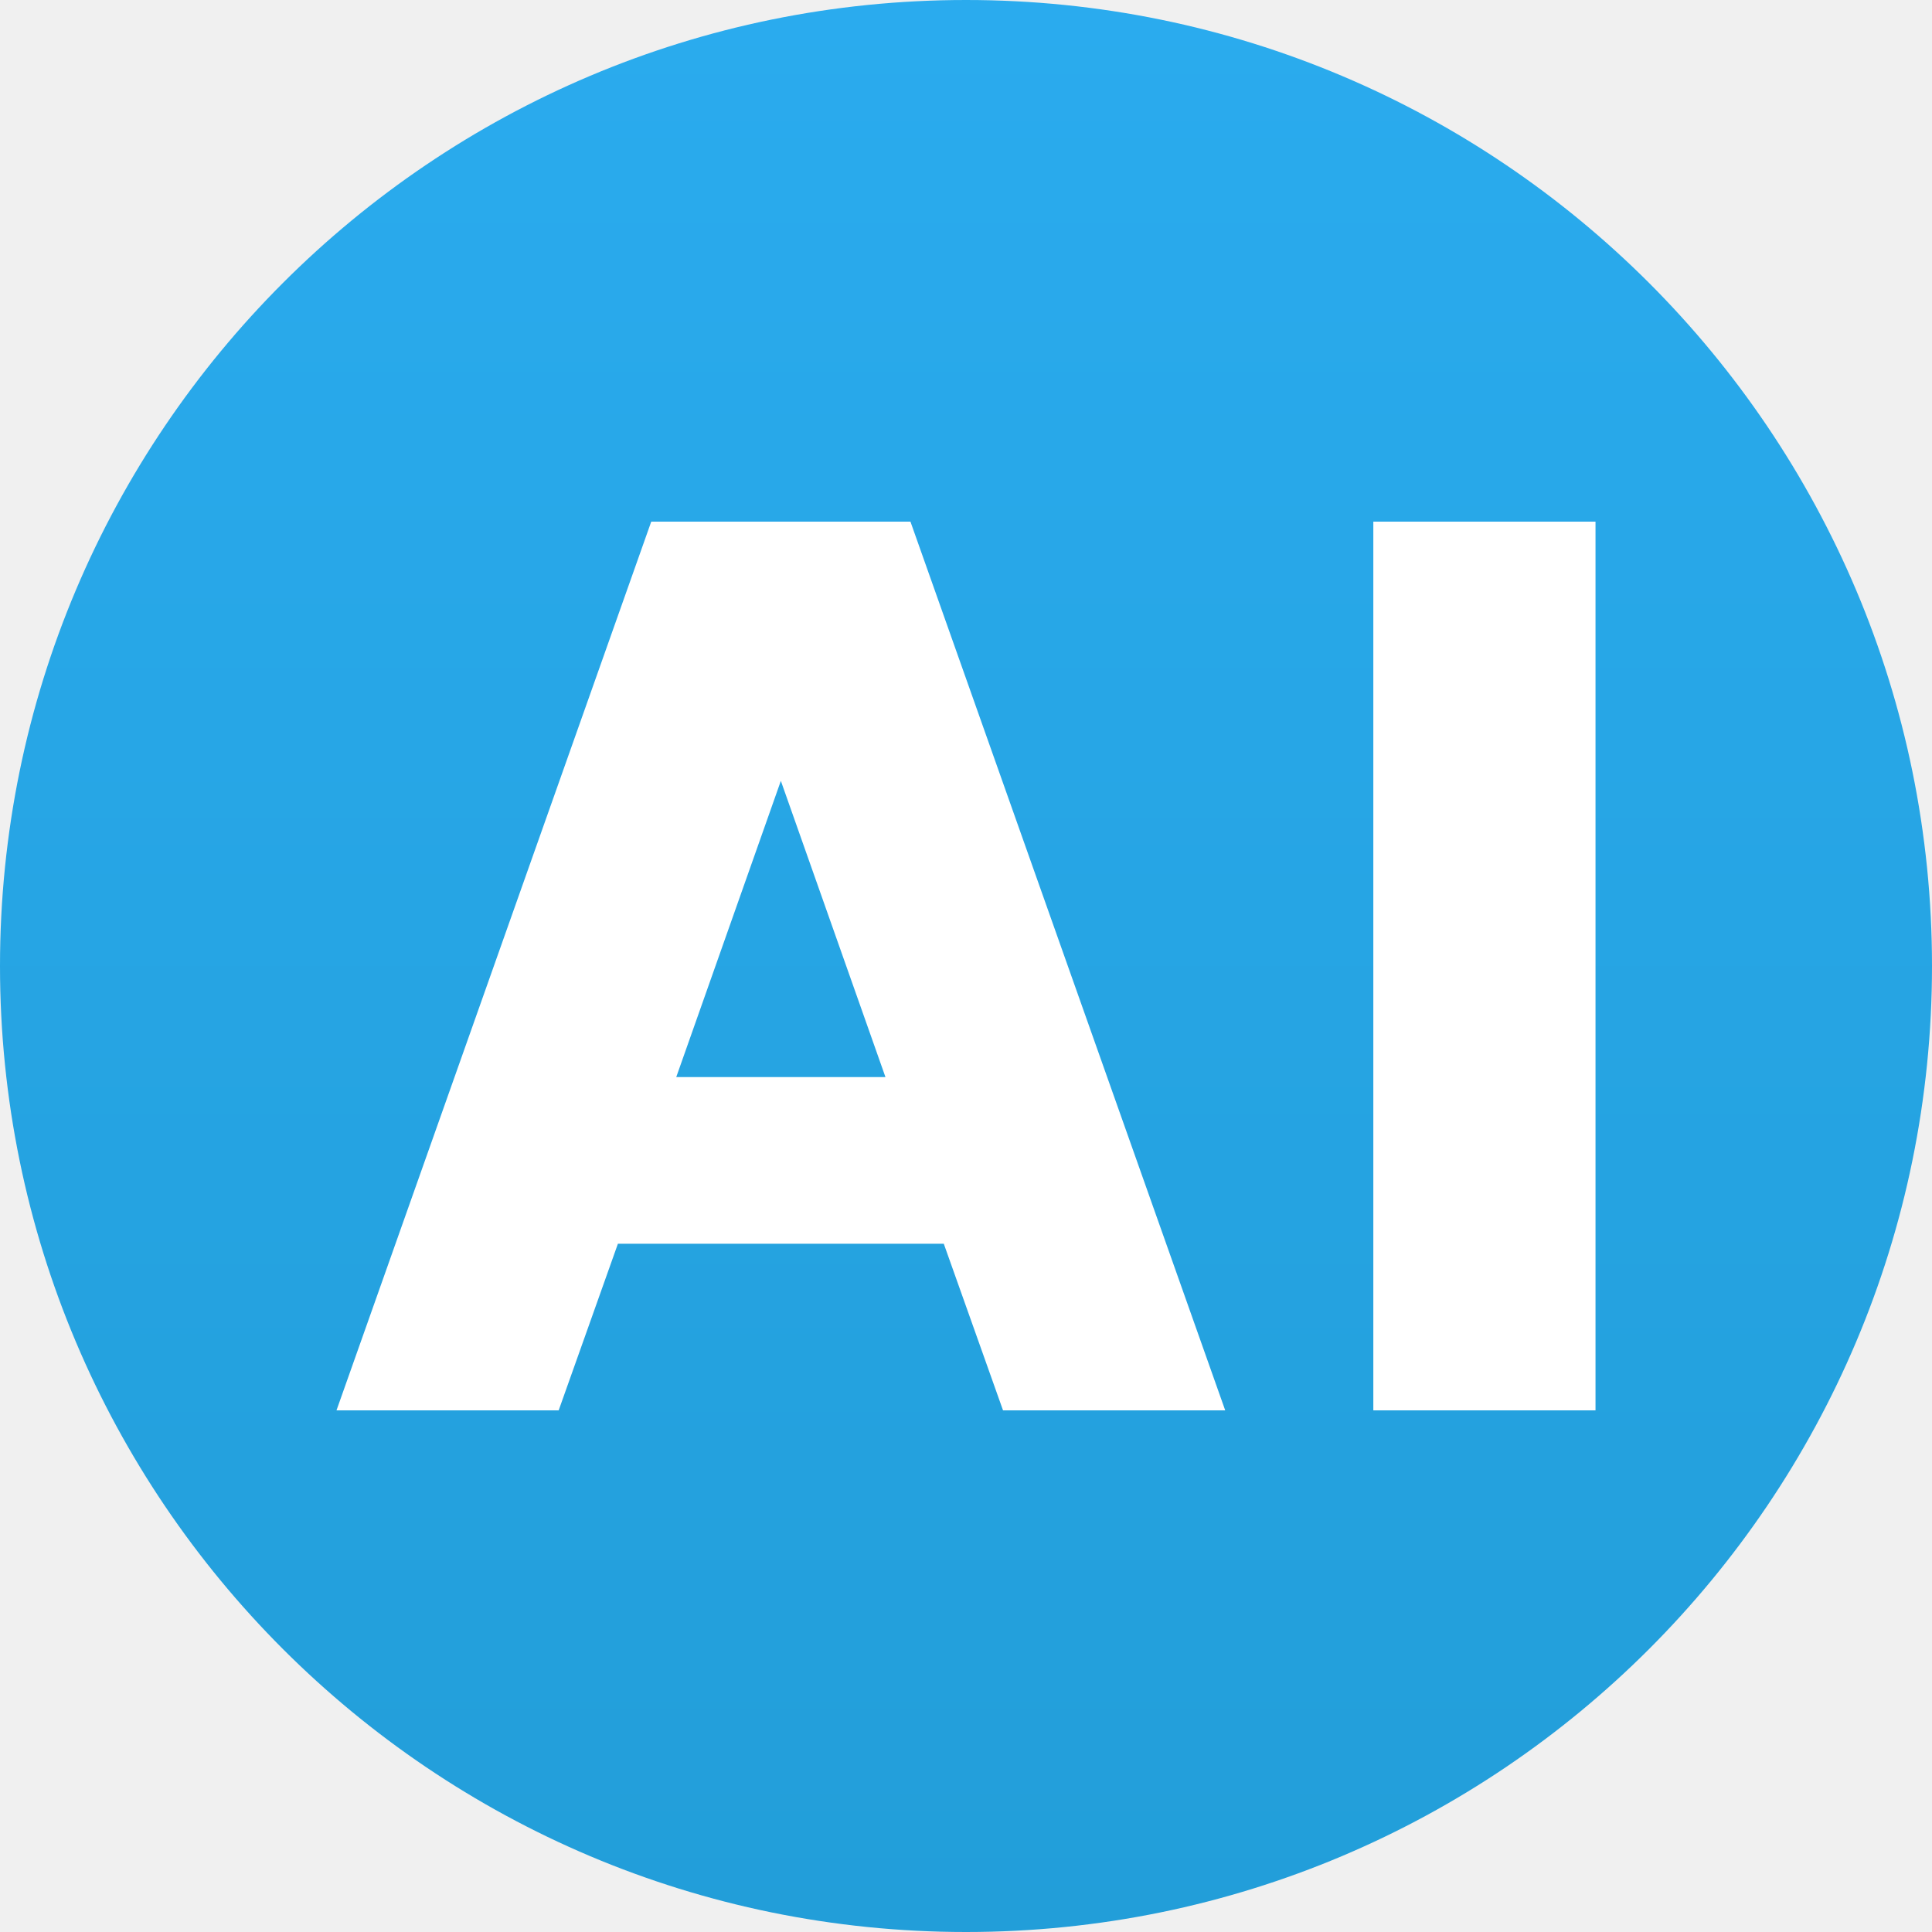
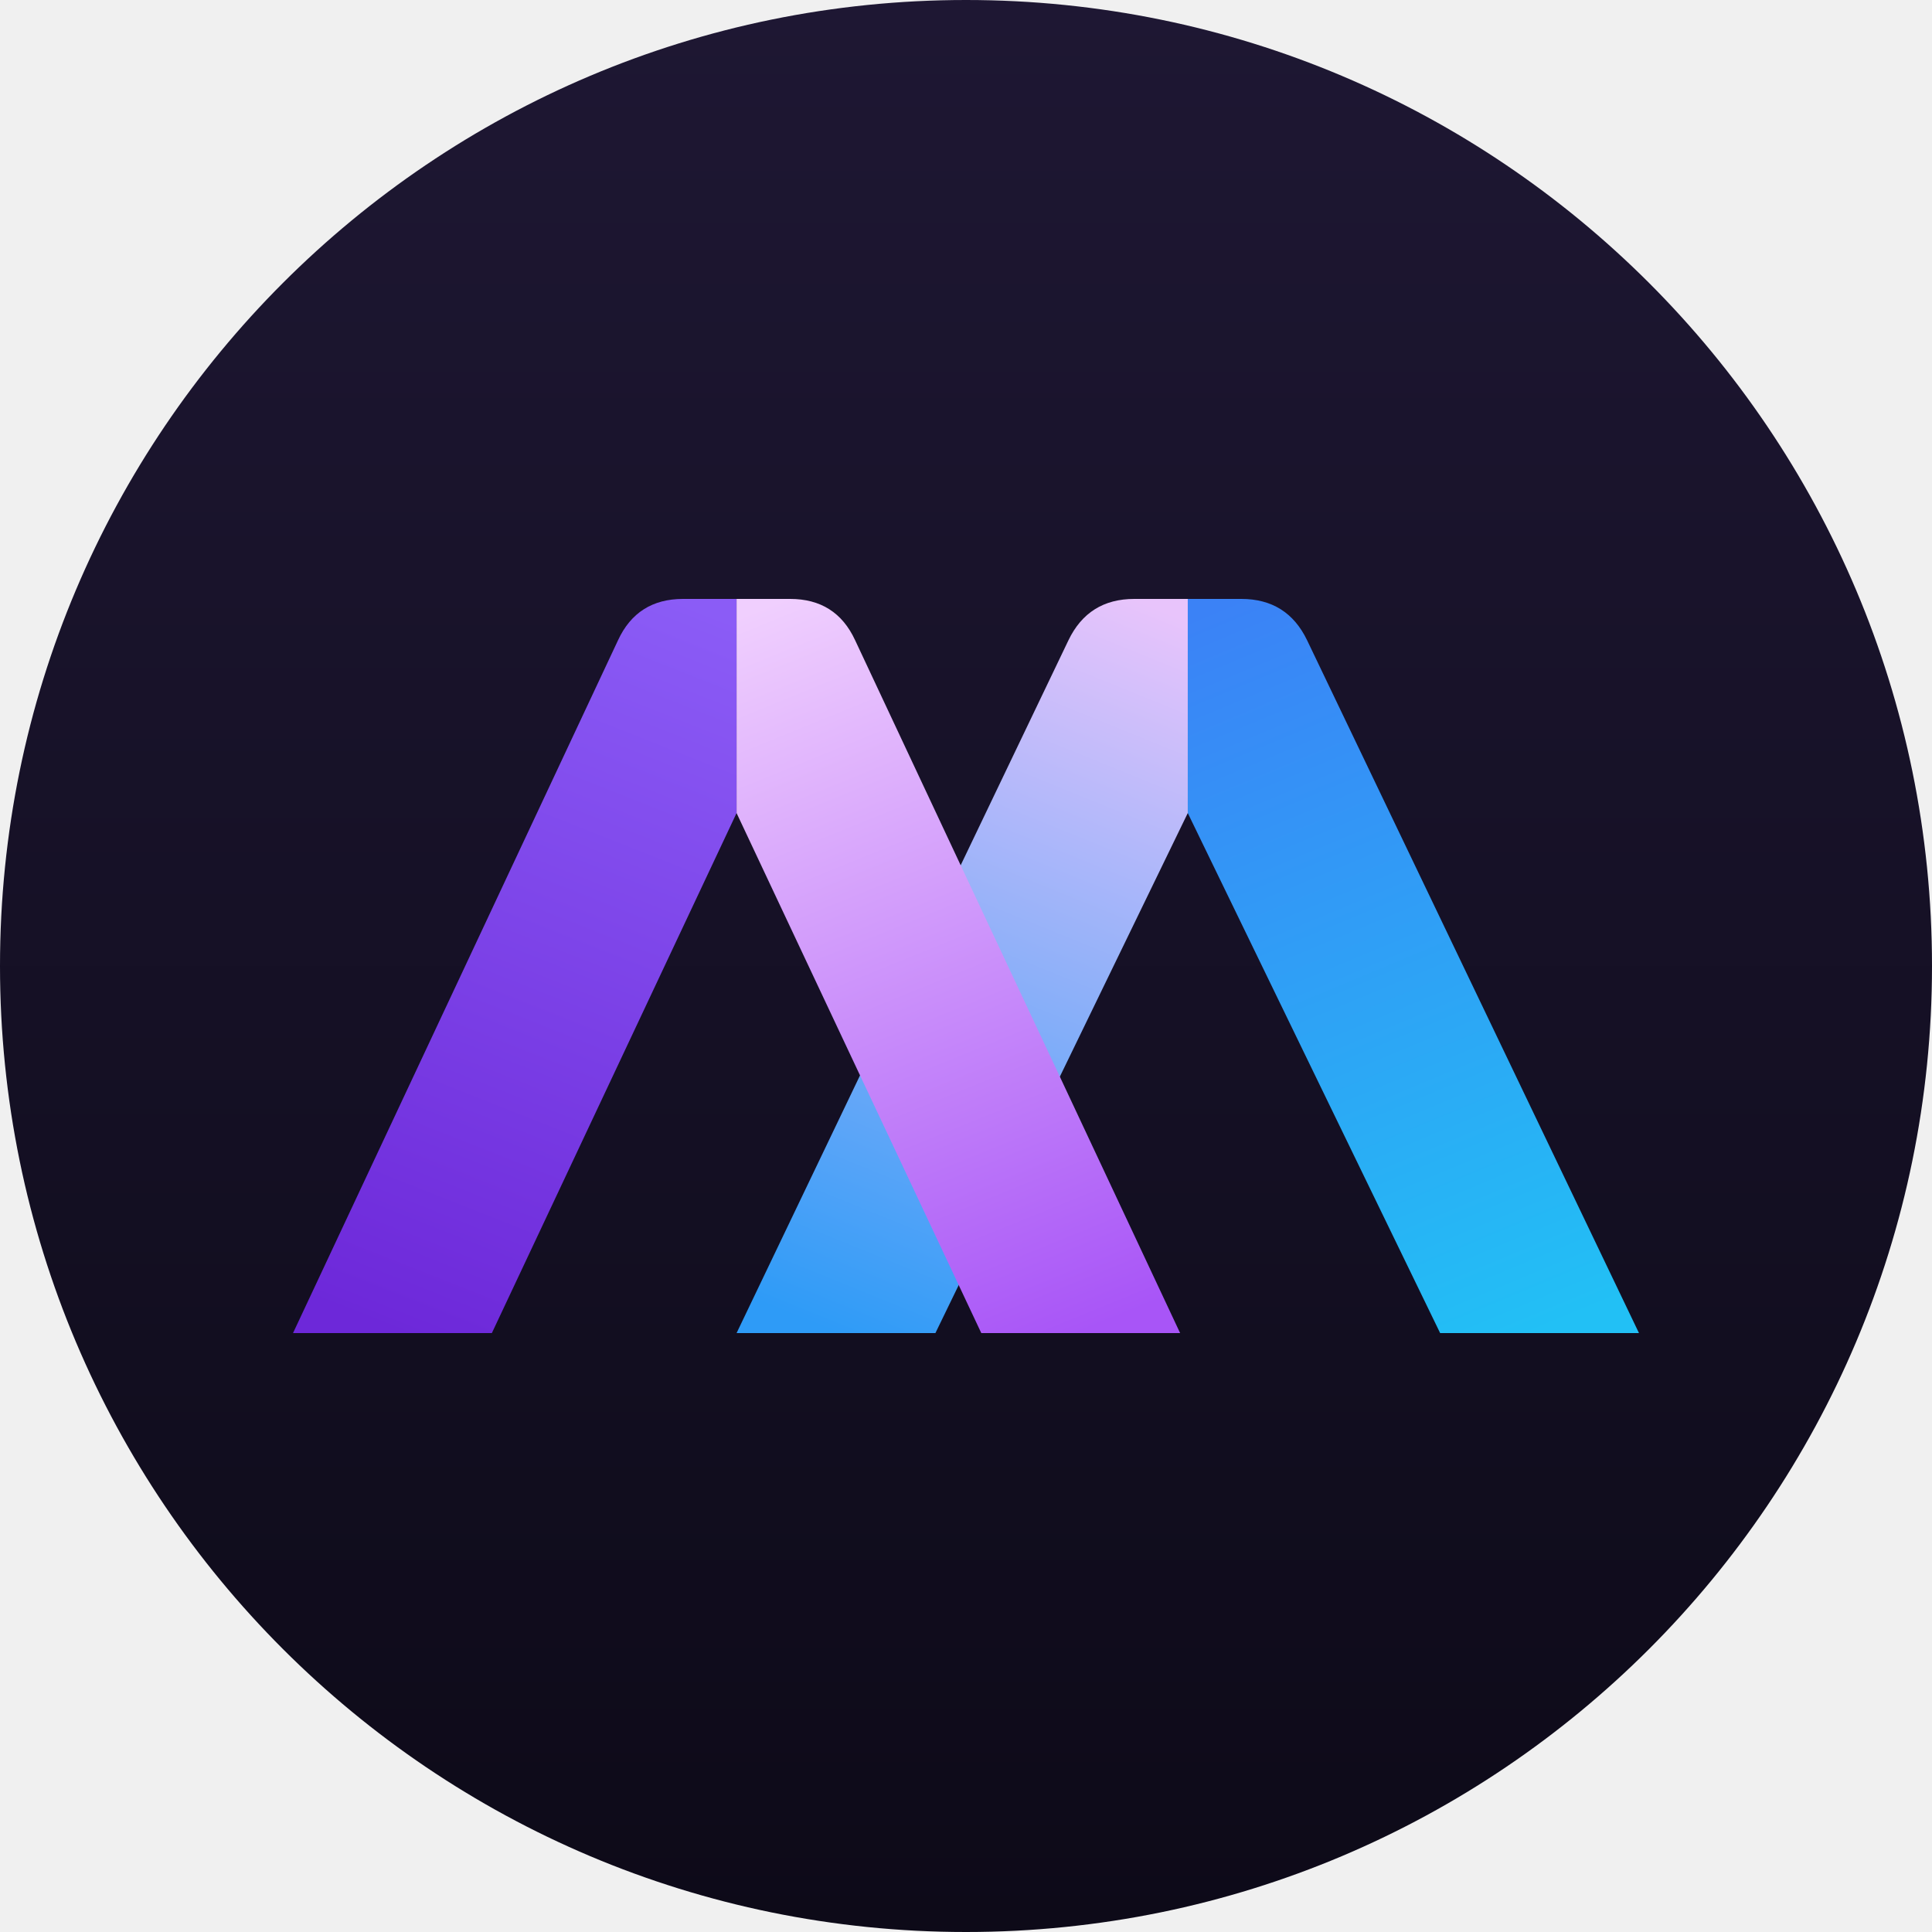
<svg xmlns="http://www.w3.org/2000/svg" viewBox="0 0 240 240">
  <defs>
-     <linearGradient id="tg" x1="120" y1="0" x2="120" y2="240" gradientUnits="userSpaceOnUse">
-       <stop offset="0" stop-color="#2AABEE" />
-       <stop offset="1" stop-color="#229ED9" />
+     <linearGradient id="amm-a" x1="83" y1="72" x2="45" y2="168" gradientUnits="userSpaceOnUse">
+       <stop offset="0" stop-color="#8B5CF6" />
+       <stop offset="1" stop-color="#6D28D9" />
+     </linearGradient>
+     <linearGradient id="amm-b" x1="96" y1="72" x2="135" y2="168" gradientUnits="userSpaceOnUse">
+       <stop offset="0" stop-color="#F0CFFE" />
+       <stop offset="1" stop-color="#A855F7" />
+     </linearGradient>
+     <linearGradient id="amm-c" x1="142" y1="72" x2="103" y2="168" gradientUnits="userSpaceOnUse">
+       <stop offset="0" stop-color="#E8C4FB" />
+       <stop offset="1" stop-color="#2E9BF7" />
+     </linearGradient>
+     <linearGradient id="amm-d" x1="155" y1="72" x2="195" y2="168" gradientUnits="userSpaceOnUse">
+       <stop offset="0" stop-color="#3B82F6" />
+       <stop offset="1" stop-color="#22C0F5" />
+     </linearGradient>
+     <linearGradient id="tile" x1="120" y1="0" x2="120" y2="240" gradientUnits="userSpaceOnUse">
+       <stop offset="0" stop-color="#1E1733" />
+       <stop offset="1" stop-color="#0D0A18" />
    </linearGradient>
  </defs>
-   <circle cx="120" cy="120" r="120" fill="url(#tg)" />
-   <g transform="translate(120 120) scale(1.15) translate(-120 -120)" fill="#fff">
-     <path fill-rule="evenodd" d="M52 168L86 72H114L148 168H124L117.6 150H82.4L76 168ZM88.7 132H111.3L100 100Z" />
-     <path d="M164 72H188V168H164Z" />
+   <circle cx="120" cy="120" r="120" fill="url(#tile)" />
+   <g transform="translate(120 120) scale(0.95) translate(-120 -120)">
+     <path d="M32 168L74.5 77.4Q77 72 83 72H90V100L58 168Z" fill="url(#amm-a)" />
+     <path d="M149 72H156Q162 72 164.6 77.4L208 168H182L149 100Z" fill="url(#amm-d)" />
+     <path d="M90 168L133.4 77.4Q136 72 142 72H149V100L116 168Z" fill="url(#amm-c)" />
+     <path d="M90 72H97Q103 72 105.5 77.4L148 168H122L90 100Z" fill="url(#amm-b)" />
  </g>
</svg>
